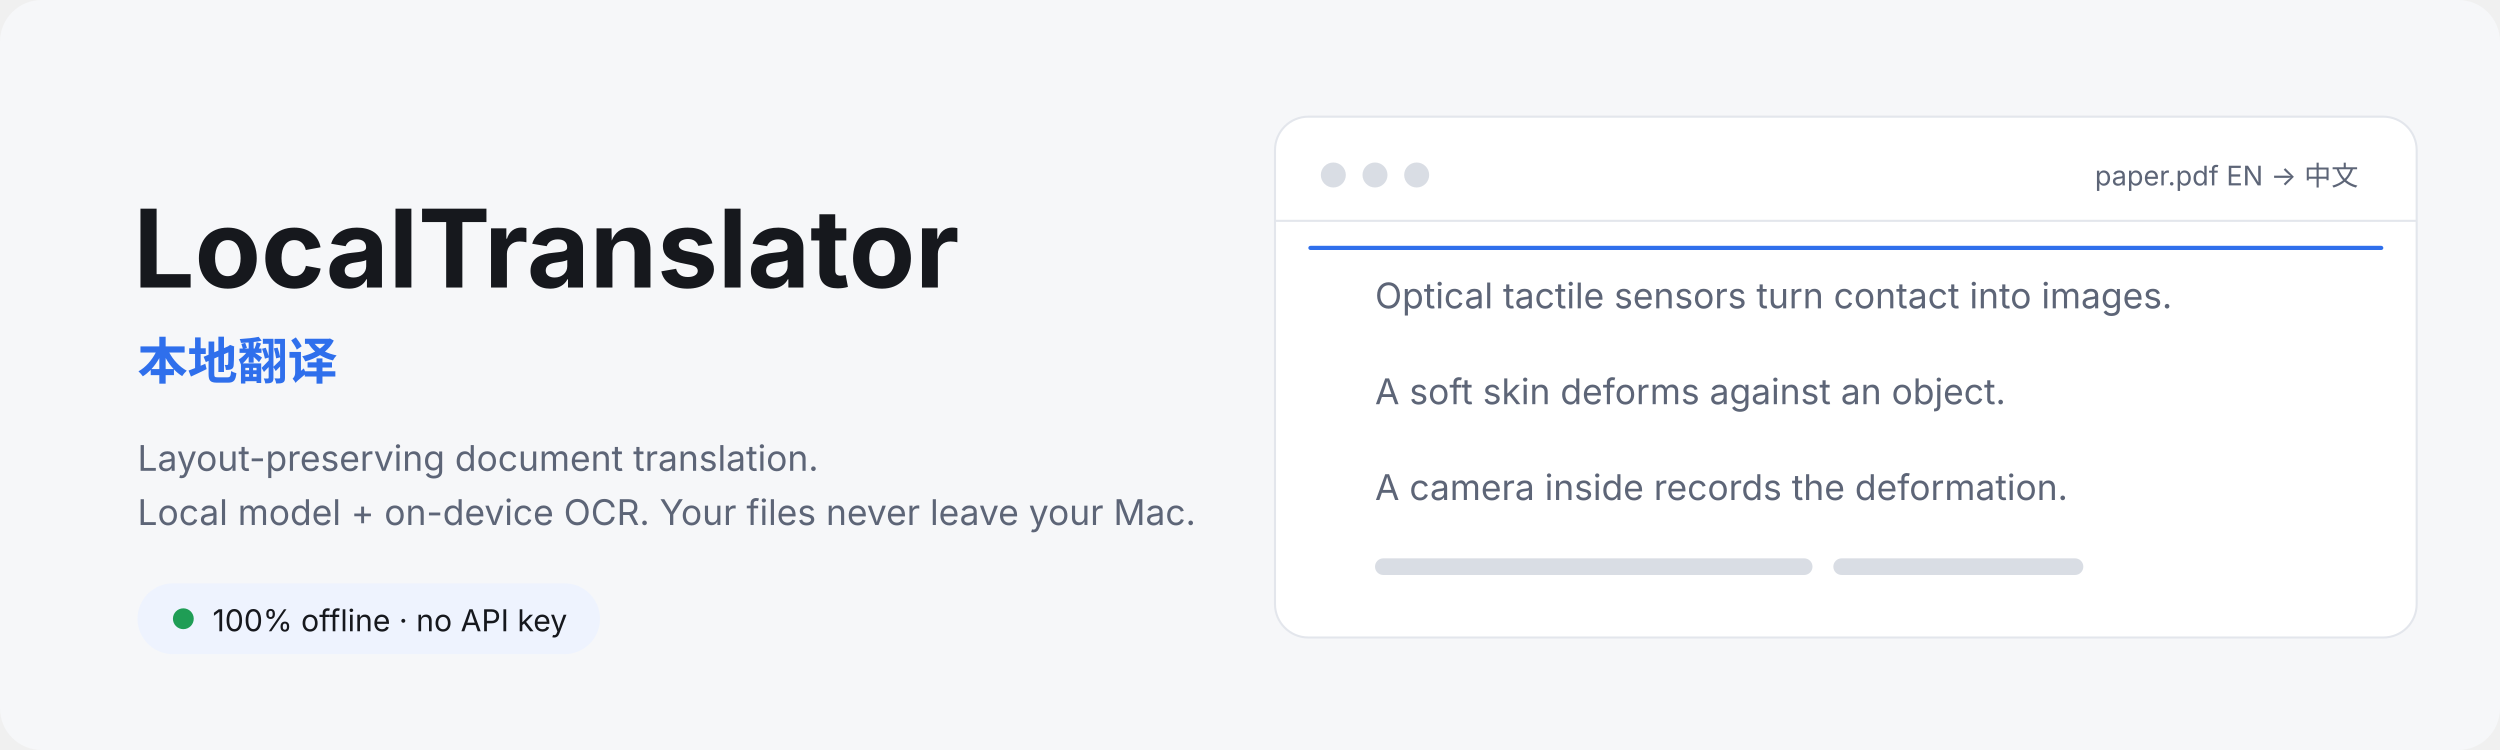
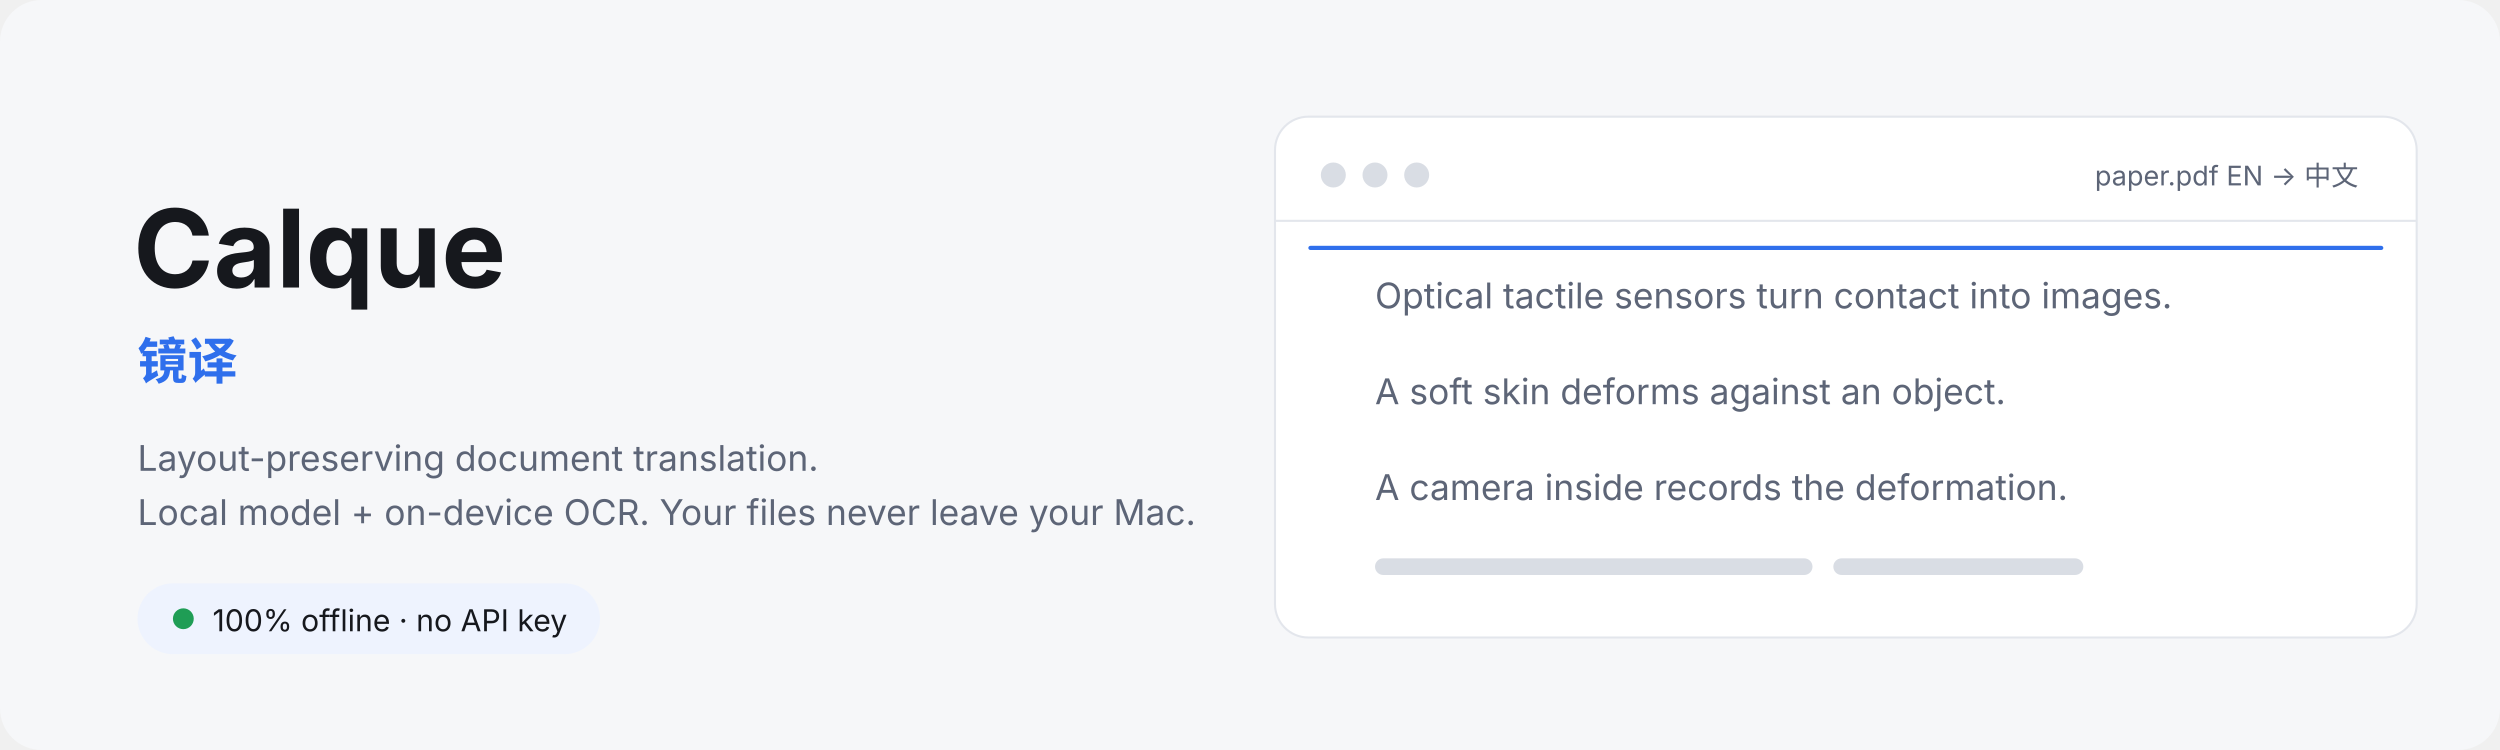
- <svg xmlns="http://www.w3.org/2000/svg" width="1200" height="360" viewBox="0 0 1200 360" role="img" aria-label="LocalTranslator: layout-preserving document translation, fully offline">
+ <svg xmlns="http://www.w3.org/2000/svg" width="1200" height="360" viewBox="0 0 1200 360" role="img" aria-label="Calque (镜译): layout-preserving document translation, fully offline">
  <style>text{font-family:-apple-system,BlinkMacSystemFont,'Segoe UI','PingFang SC','Microsoft YaHei',sans-serif}@keyframes en0{0%,18%{opacity:1}22%,92%{opacity:0}97%,100%{opacity:1}}@keyframes zh0{0%,20%{opacity:0;transform:translateY(6px)}25%,90%{opacity:1;transform:none}95%,100%{opacity:0}}@keyframes hl0{0%,15%{opacity:0}18%{opacity:.9}24%,100%{opacity:0}}@keyframes en1{0%,32%{opacity:1}36%,92%{opacity:0}97%,100%{opacity:1}}@keyframes zh1{0%,34%{opacity:0;transform:translateY(6px)}39%,90%{opacity:1;transform:none}95%,100%{opacity:0}}@keyframes hl1{0%,29%{opacity:0}32%{opacity:.9}38%,100%{opacity:0}}@keyframes en2{0%,46%{opacity:1}50%,92%{opacity:0}97%,100%{opacity:1}}@keyframes zh2{0%,48%{opacity:0;transform:translateY(6px)}53%,90%{opacity:1;transform:none}95%,100%{opacity:0}}@keyframes hl2{0%,43%{opacity:0}46%{opacity:.9}52%,100%{opacity:0}}.en0{animation:en0 9s ease-in-out infinite}.zh0{opacity:0;animation:zh0 9s ease-in-out infinite}.hl0{opacity:0;animation:hl0 9s ease-in-out infinite}.en1{animation:en1 9s ease-in-out infinite}.zh1{opacity:0;animation:zh1 9s ease-in-out infinite}.hl1{opacity:0;animation:hl1 9s ease-in-out infinite}.en2{animation:en2 9s ease-in-out infinite}.zh2{opacity:0;animation:zh2 9s ease-in-out infinite}.hl2{opacity:0;animation:hl2 9s ease-in-out infinite}@keyframes scan{0%{transform:translateY(0);opacity:0}8%{opacity:1}62%{transform:translateY(150px);opacity:1}70%,100%{transform:translateY(150px);opacity:0}}.scan{animation:scan 9s ease-in-out infinite}@keyframes pulse{0%,100%{opacity:.55}50%{opacity:1}}.pulse{animation:pulse 2.4s ease-in-out infinite}@keyframes done{0%,64%{opacity:0;transform:translateY(4px)}70%,90%{opacity:1;transform:none}96%,100%{opacity:0}}.done{opacity:0;animation:done 9s ease-in-out infinite}@media (prefers-reduced-motion:reduce){*{animation:none!important}.zh0,.zh1,.zh2,.done{opacity:1}.en0,.en1,.en2,.scan{opacity:0}}</style>
  <rect width="1200" height="360" rx="20" fill="#f6f7f9" />
-   <text x="64" y="138" font-size="52" font-weight="700" fill="#16181d">LocalTranslator</text>
-   <text x="66" y="182" font-size="24" font-weight="600" fill="#2f6fec">本地翻译</text>
+   <text x="64" y="138" font-size="52" font-weight="700" fill="#16181d">Calque</text>
+   <text x="66" y="182" font-size="24" font-weight="600" fill="#2f6fec">镜译</text>
  <text x="66" y="226" font-size="17" fill="#5d6577">Layout-preserving document translation.</text>
  <text x="66" y="252" font-size="17" fill="#5d6577">Local model + on-device OCR. Your files never leave your Mac.</text>
  <g class="pulse">
    <rect x="66" y="280" width="222" height="34" rx="17" fill="#eef3fe" />
    <circle cx="88" cy="297" r="5" fill="#1f9d55" />
    <text x="102" y="303" font-size="14.5" fill="#16181d">100% offline · no API key</text>
  </g>
  <rect x="612" y="56" width="548" height="250" rx="16" fill="#ffffff" stroke="#e3e6ec" />
  <circle cx="640" cy="84" r="6" fill="#d9dde4" />
  <circle cx="660" cy="84" r="6" fill="#d9dde4" />
  <circle cx="680" cy="84" r="6" fill="#d9dde4" />
  <text x="1132" y="89" font-size="13" fill="#5d6577" text-anchor="end">paper.pdf  EN → 中文</text>
  <line x1="612" y1="106" x2="1160" y2="106" stroke="#e3e6ec" />
  <rect class="hl0" x="640" y="128" width="500" height="30" rx="6" fill="#eef3fe" />
  <text class="en0" x="660" y="148" font-size="17" fill="#5d6577">Optical tactile sensors turn contact into images.</text>
  <text class="zh0" x="660" y="148" font-size="19" font-weight="600" fill="#16181d">光学触觉传感器把接触变成图像。</text>
  <rect class="hl1" x="640" y="174" width="500" height="30" rx="6" fill="#eef3fe" />
  <text class="en1" x="660" y="194" font-size="17" fill="#5d6577">A soft skin deforms against an object.</text>
  <text class="zh1" x="660" y="194" font-size="19" font-weight="600" fill="#16181d">柔软的表层贴着物体发生形变。</text>
  <rect class="hl2" x="640" y="220" width="500" height="30" rx="6" fill="#eef3fe" />
  <text class="en2" x="660" y="240" font-size="17" fill="#5d6577">A camera inside records the deformation.</text>
  <text class="zh2" x="660" y="240" font-size="19" font-weight="600" fill="#16181d">内部的相机记录下这种形变。</text>
  <rect class="scan" x="628" y="118" width="516" height="2" rx="1" fill="#2f6fec" />
  <rect x="660" y="268" width="210" height="8" rx="4" fill="#d9dde4" />
  <rect x="880" y="268" width="120" height="8" rx="4" fill="#d9dde4" />
  <g class="done">
    <rect x="1012" y="258" width="128" height="28" rx="14" fill="#eef3fe" />
    <text x="1076" y="277" font-size="13.5" fill="#1f9d55" text-anchor="middle">✓ 排版已保留</text>
  </g>
</svg>
